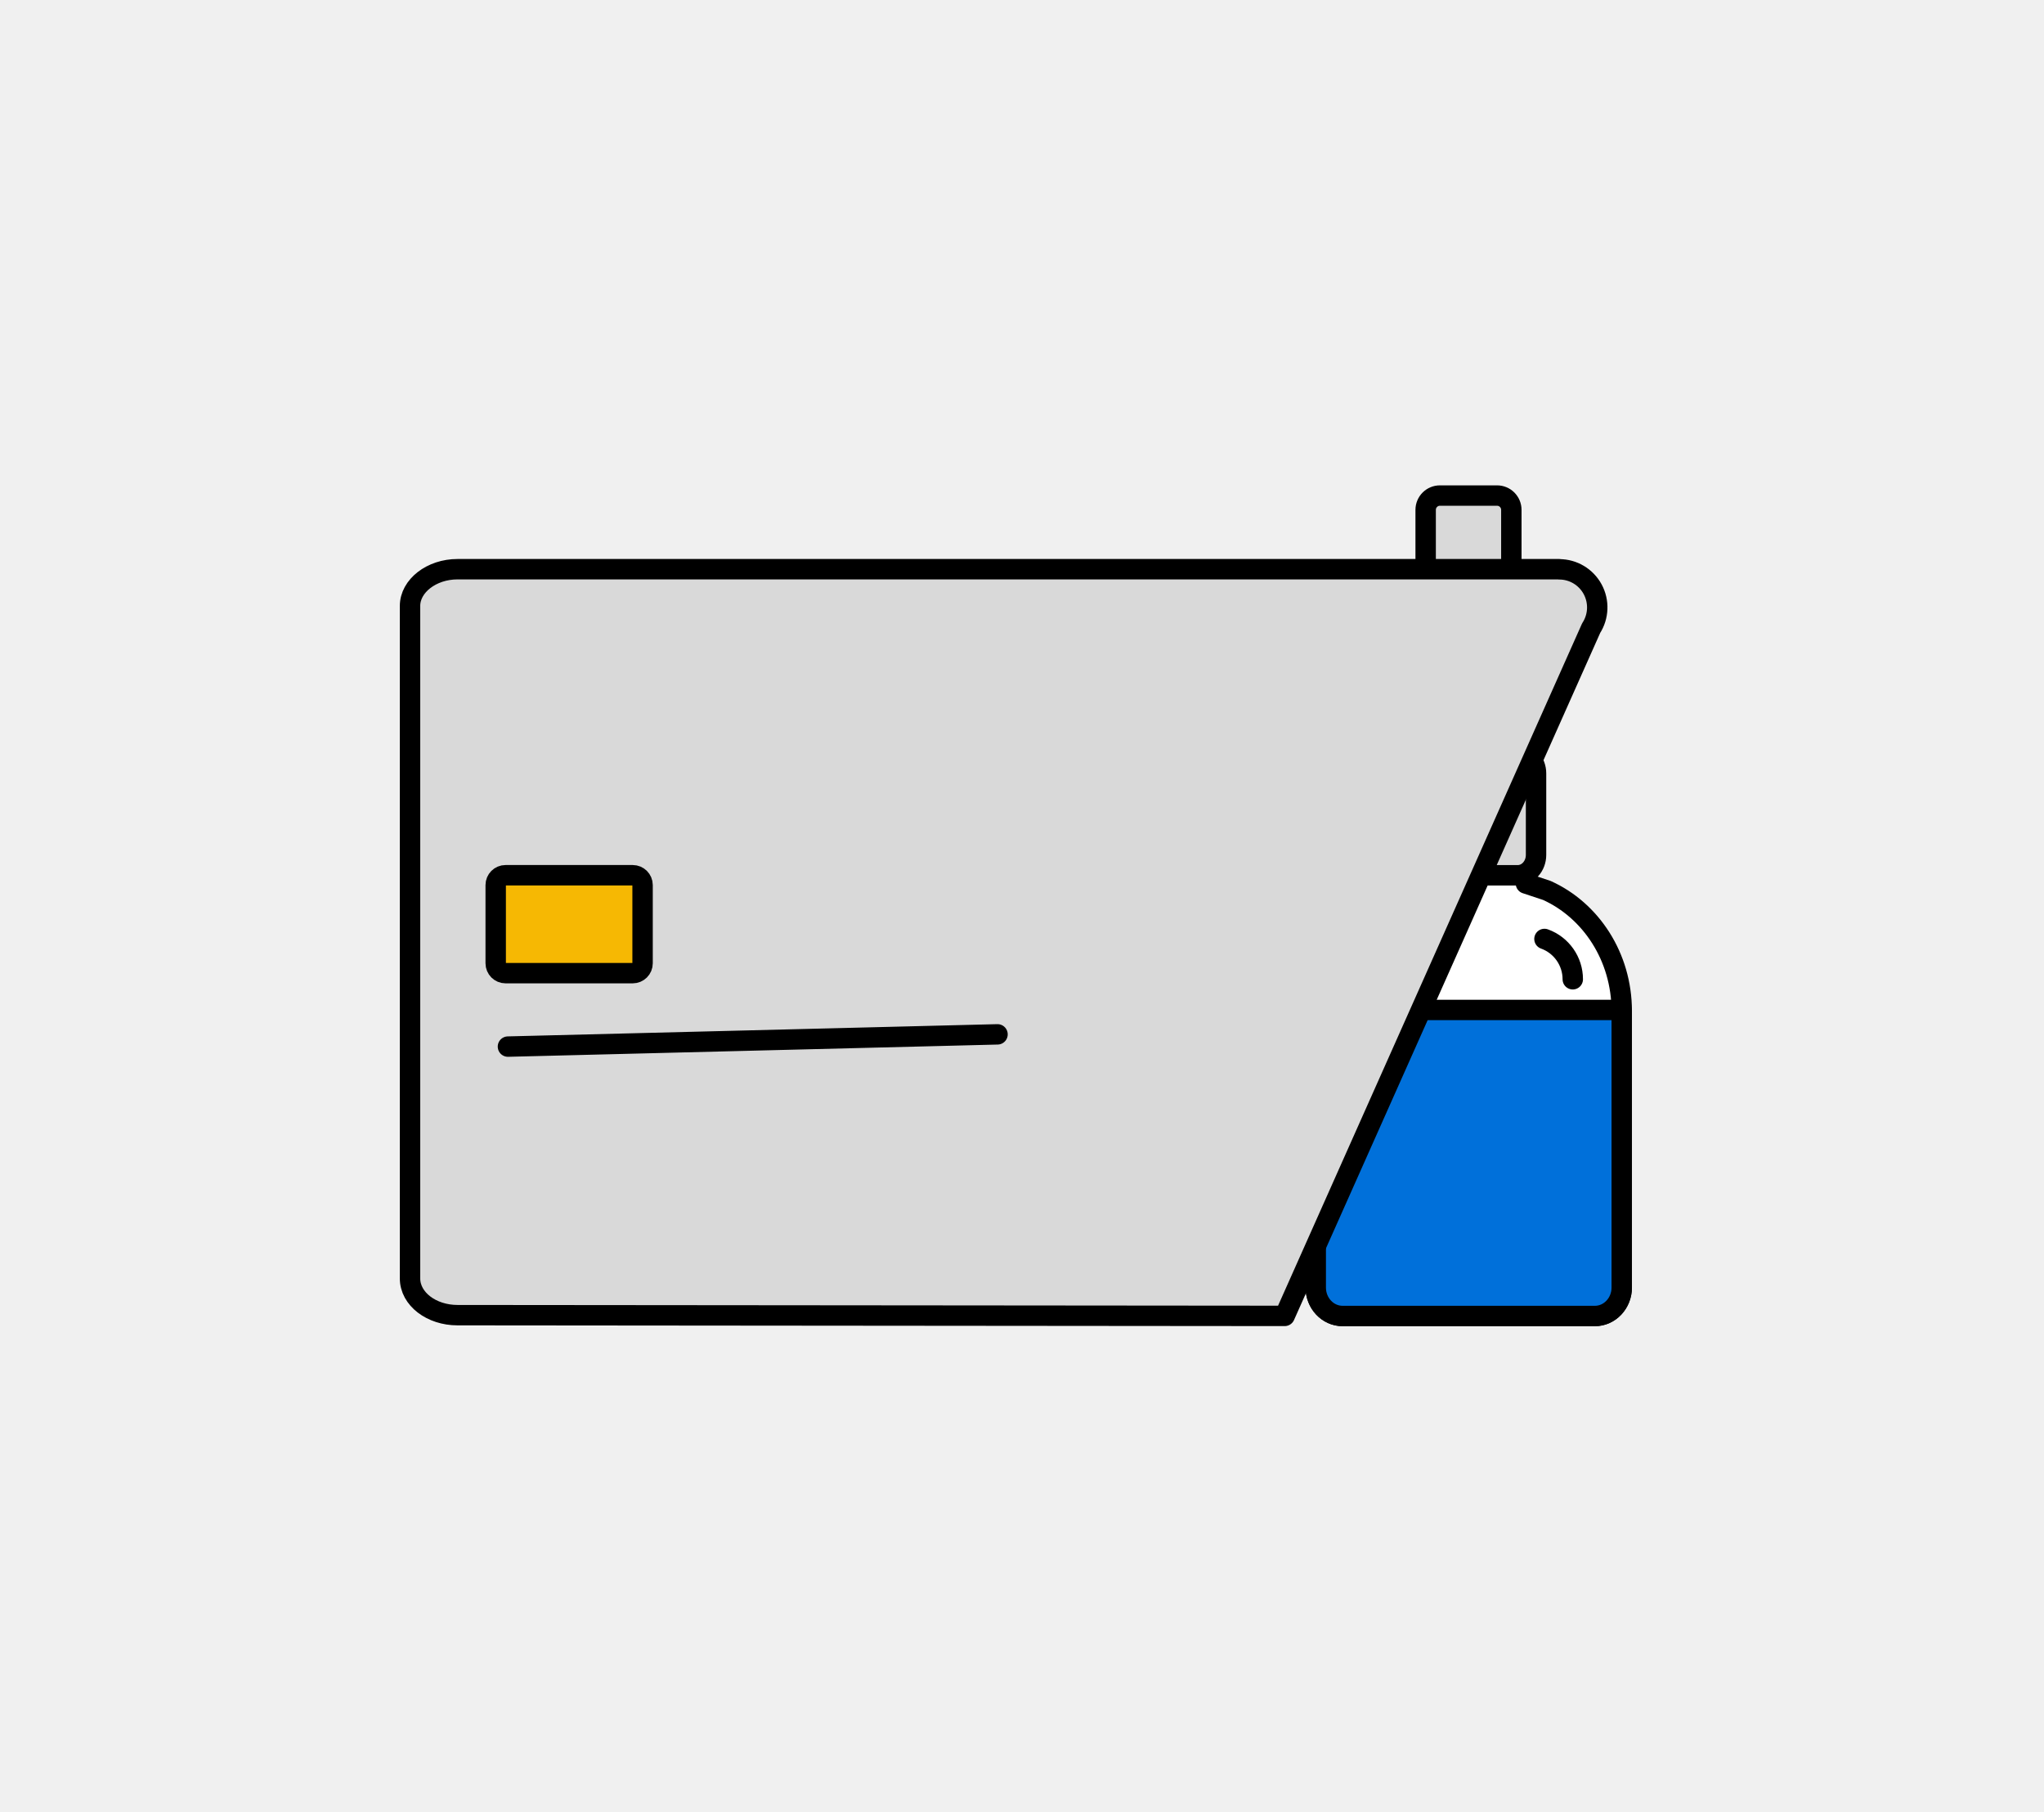
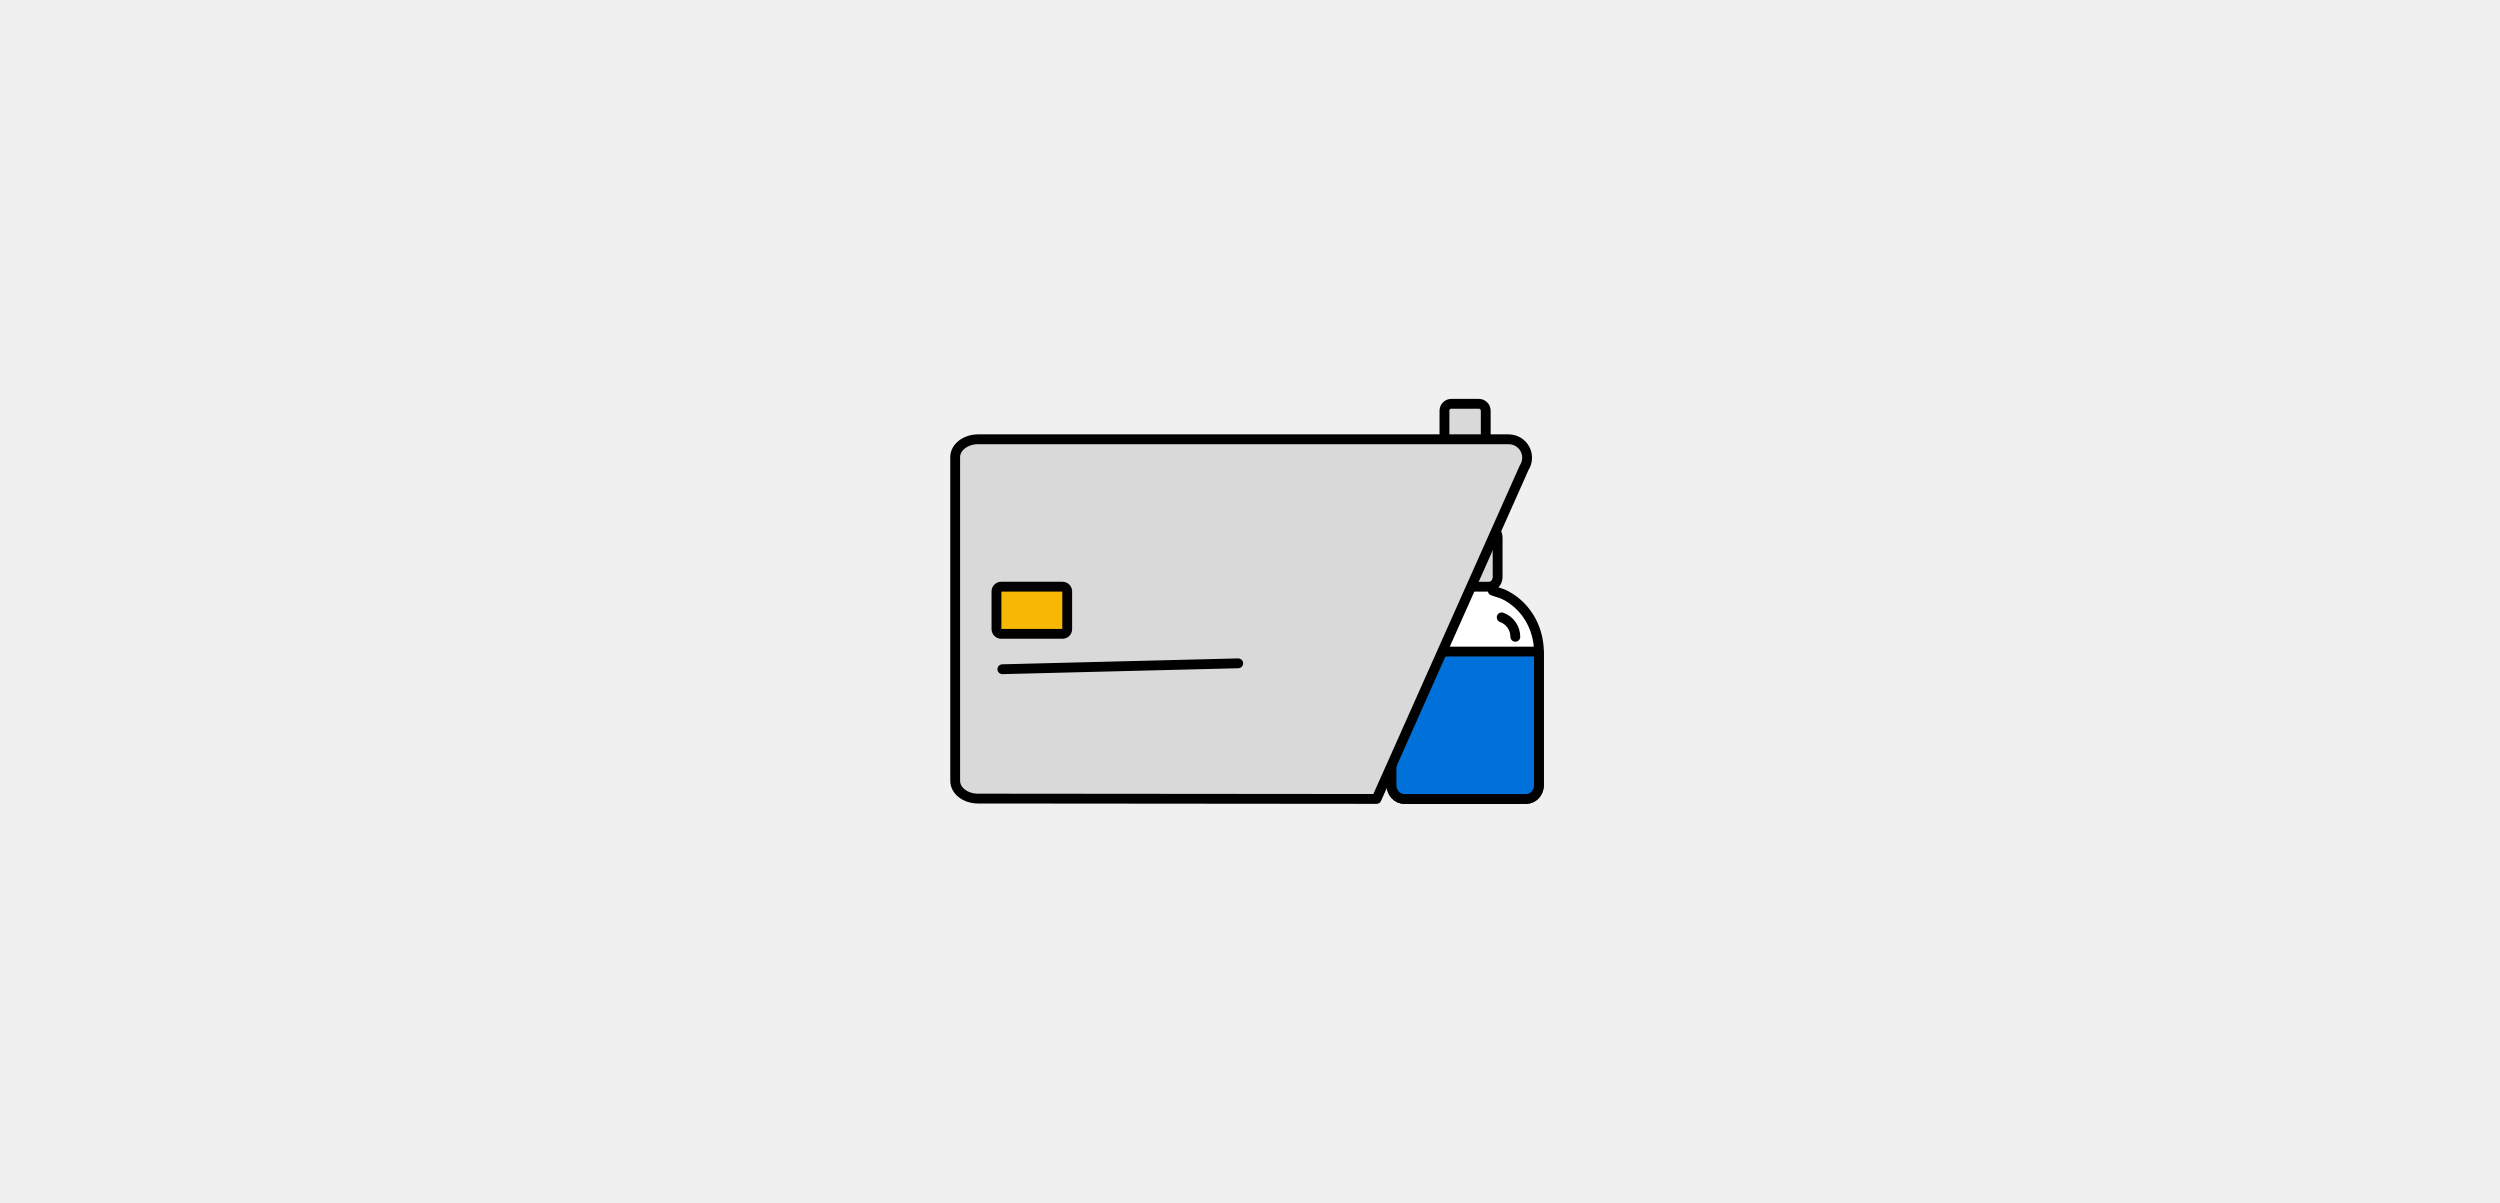
- <svg xmlns="http://www.w3.org/2000/svg" width="167.0px" height="148.0px" overflow="hidden" viewBox="-32.5 -39.5 167.0 148.0">
-   <rect id="bounding-box" x="-32.5" y="-39.5" width="167.0" height="148.0" fill="none" pointer-events="all" />
+ <svg xmlns="http://www.w3.org/2000/svg" width="424.0px" height="204.0px" overflow="hidden" viewBox="-161.0 -67.5 424.0 204.0">
+   <rect id="bounding-box" x="-161.0" y="-67.5" width="424.0" height="204.0" fill="none" pointer-events="all" />
  <g transform="translate(-128 -201)">
    <path d="M217.814 201.984C218.458 201.984 218.98 202.507 218.98 203.151L218.98 214.818C218.98 215.462 218.458 215.984 217.814 215.984L213.146 215.984C212.502 215.984 211.98 215.462 211.98 214.818L211.98 203.151C211.98 202.507 212.502 201.984 213.146 201.984Z" stroke="#000000" stroke-width="1.667" stroke-miterlimit="8" fill="#D9D9D9" fill-rule="evenodd" />
    <path d="M8.009 0.007 16.991 0.007 17.17 1.676 18.88 2.243C22.477 3.866 25 7.665 25 12.093L25 34.664C25 35.958 24.017 37.007 22.805 37.007L2.196 37.007C0.983 37.007 0 35.958 0 34.664L0 12.093C0 7.665 2.524 3.866 6.12 2.243L7.83 1.676Z" stroke="#000000" stroke-width="1.667" stroke-linecap="round" stroke-linejoin="round" stroke-miterlimit="10" fill="#FFFFFF" fill-rule="evenodd" transform="matrix(-1 1.22465e-16 1.22465e-16 1 228 232)" />
    <path d="M0.021 0.008 24.98 0.008 25 0.301 25 22.686C25 23.969 24.017 25.009 22.805 25.009L2.196 25.009C0.983 25.009 0 23.969 0 22.686L0 0.301Z" stroke="#000000" stroke-width="1.667" stroke-linecap="round" stroke-linejoin="round" stroke-miterlimit="10" fill="#0070DA" fill-rule="evenodd" transform="matrix(-1 1.22465e-16 1.22465e-16 1 228 244)" />
    <path d="M8.566 0.005 6.71 0.005 6.71 0.015 4.15 0.015 4.15 0.005 2.294 0.005 2.294 0.015 1.499 0.015C0.672 0.015 0.001 0.76 0.001 1.68L0.001 8.34C0.001 9.26 0.672 10.005 1.499 10.005L9.504 10.005C10.331 10.005 11.001 9.26 11.001 8.34L11.001 1.68C11.001 0.76 10.331 0.015 9.504 0.015L8.566 0.015Z" stroke="#000000" stroke-width="1.667" stroke-miterlimit="8" fill="#D9D9D9" fill-rule="evenodd" transform="matrix(-1 1.22465e-16 1.22465e-16 1 221 223)" />
    <path d="M207.988 239.987C208.292 238.786 209.092 237.987 209.988 237.987" stroke="#000000" stroke-width="1.667" stroke-linecap="round" stroke-linejoin="round" stroke-miterlimit="10" fill="none" fill-rule="evenodd" />
    <path d="M132.876 208 222.897 208 222.897 208.01C224.034 208.01 225.08 208.634 225.623 209.636 226.166 210.638 226.119 211.858 225.501 212.815L200.462 269 132.876 268.94C130.761 268.94 129 267.623 129 265.935L129 211.004C129 209.365 130.761 208 132.876 208Z" stroke="#000000" stroke-width="1.667" stroke-linejoin="round" stroke-miterlimit="10" fill="#D9D9D9" fill-rule="evenodd" />
    <path d="M0 0 40 1" stroke="#000000" stroke-width="1.667" stroke-linecap="round" stroke-miterlimit="8" fill="none" fill-rule="evenodd" transform="matrix(1 0 0 -1 137 247)" />
    <path d="M136 233.805C136 233.36 136.36 233 136.805 233L147.195 233C147.64 233 148 233.36 148 233.805L148 240.195C148 240.64 147.64 241 147.195 241L136.805 241C136.36 241 136 240.64 136 240.195Z" stroke="#000000" stroke-width="1.667" stroke-linecap="round" stroke-linejoin="round" stroke-miterlimit="10" fill="#F6B803" fill-rule="evenodd" />
    <path d="M221.686 238.207C223.074 238.707 224 240.024 224 241.5" stroke="#000000" stroke-width="1.667" stroke-linecap="round" stroke-linejoin="round" stroke-miterlimit="10" fill="none" fill-rule="evenodd" />
  </g>
</svg>
